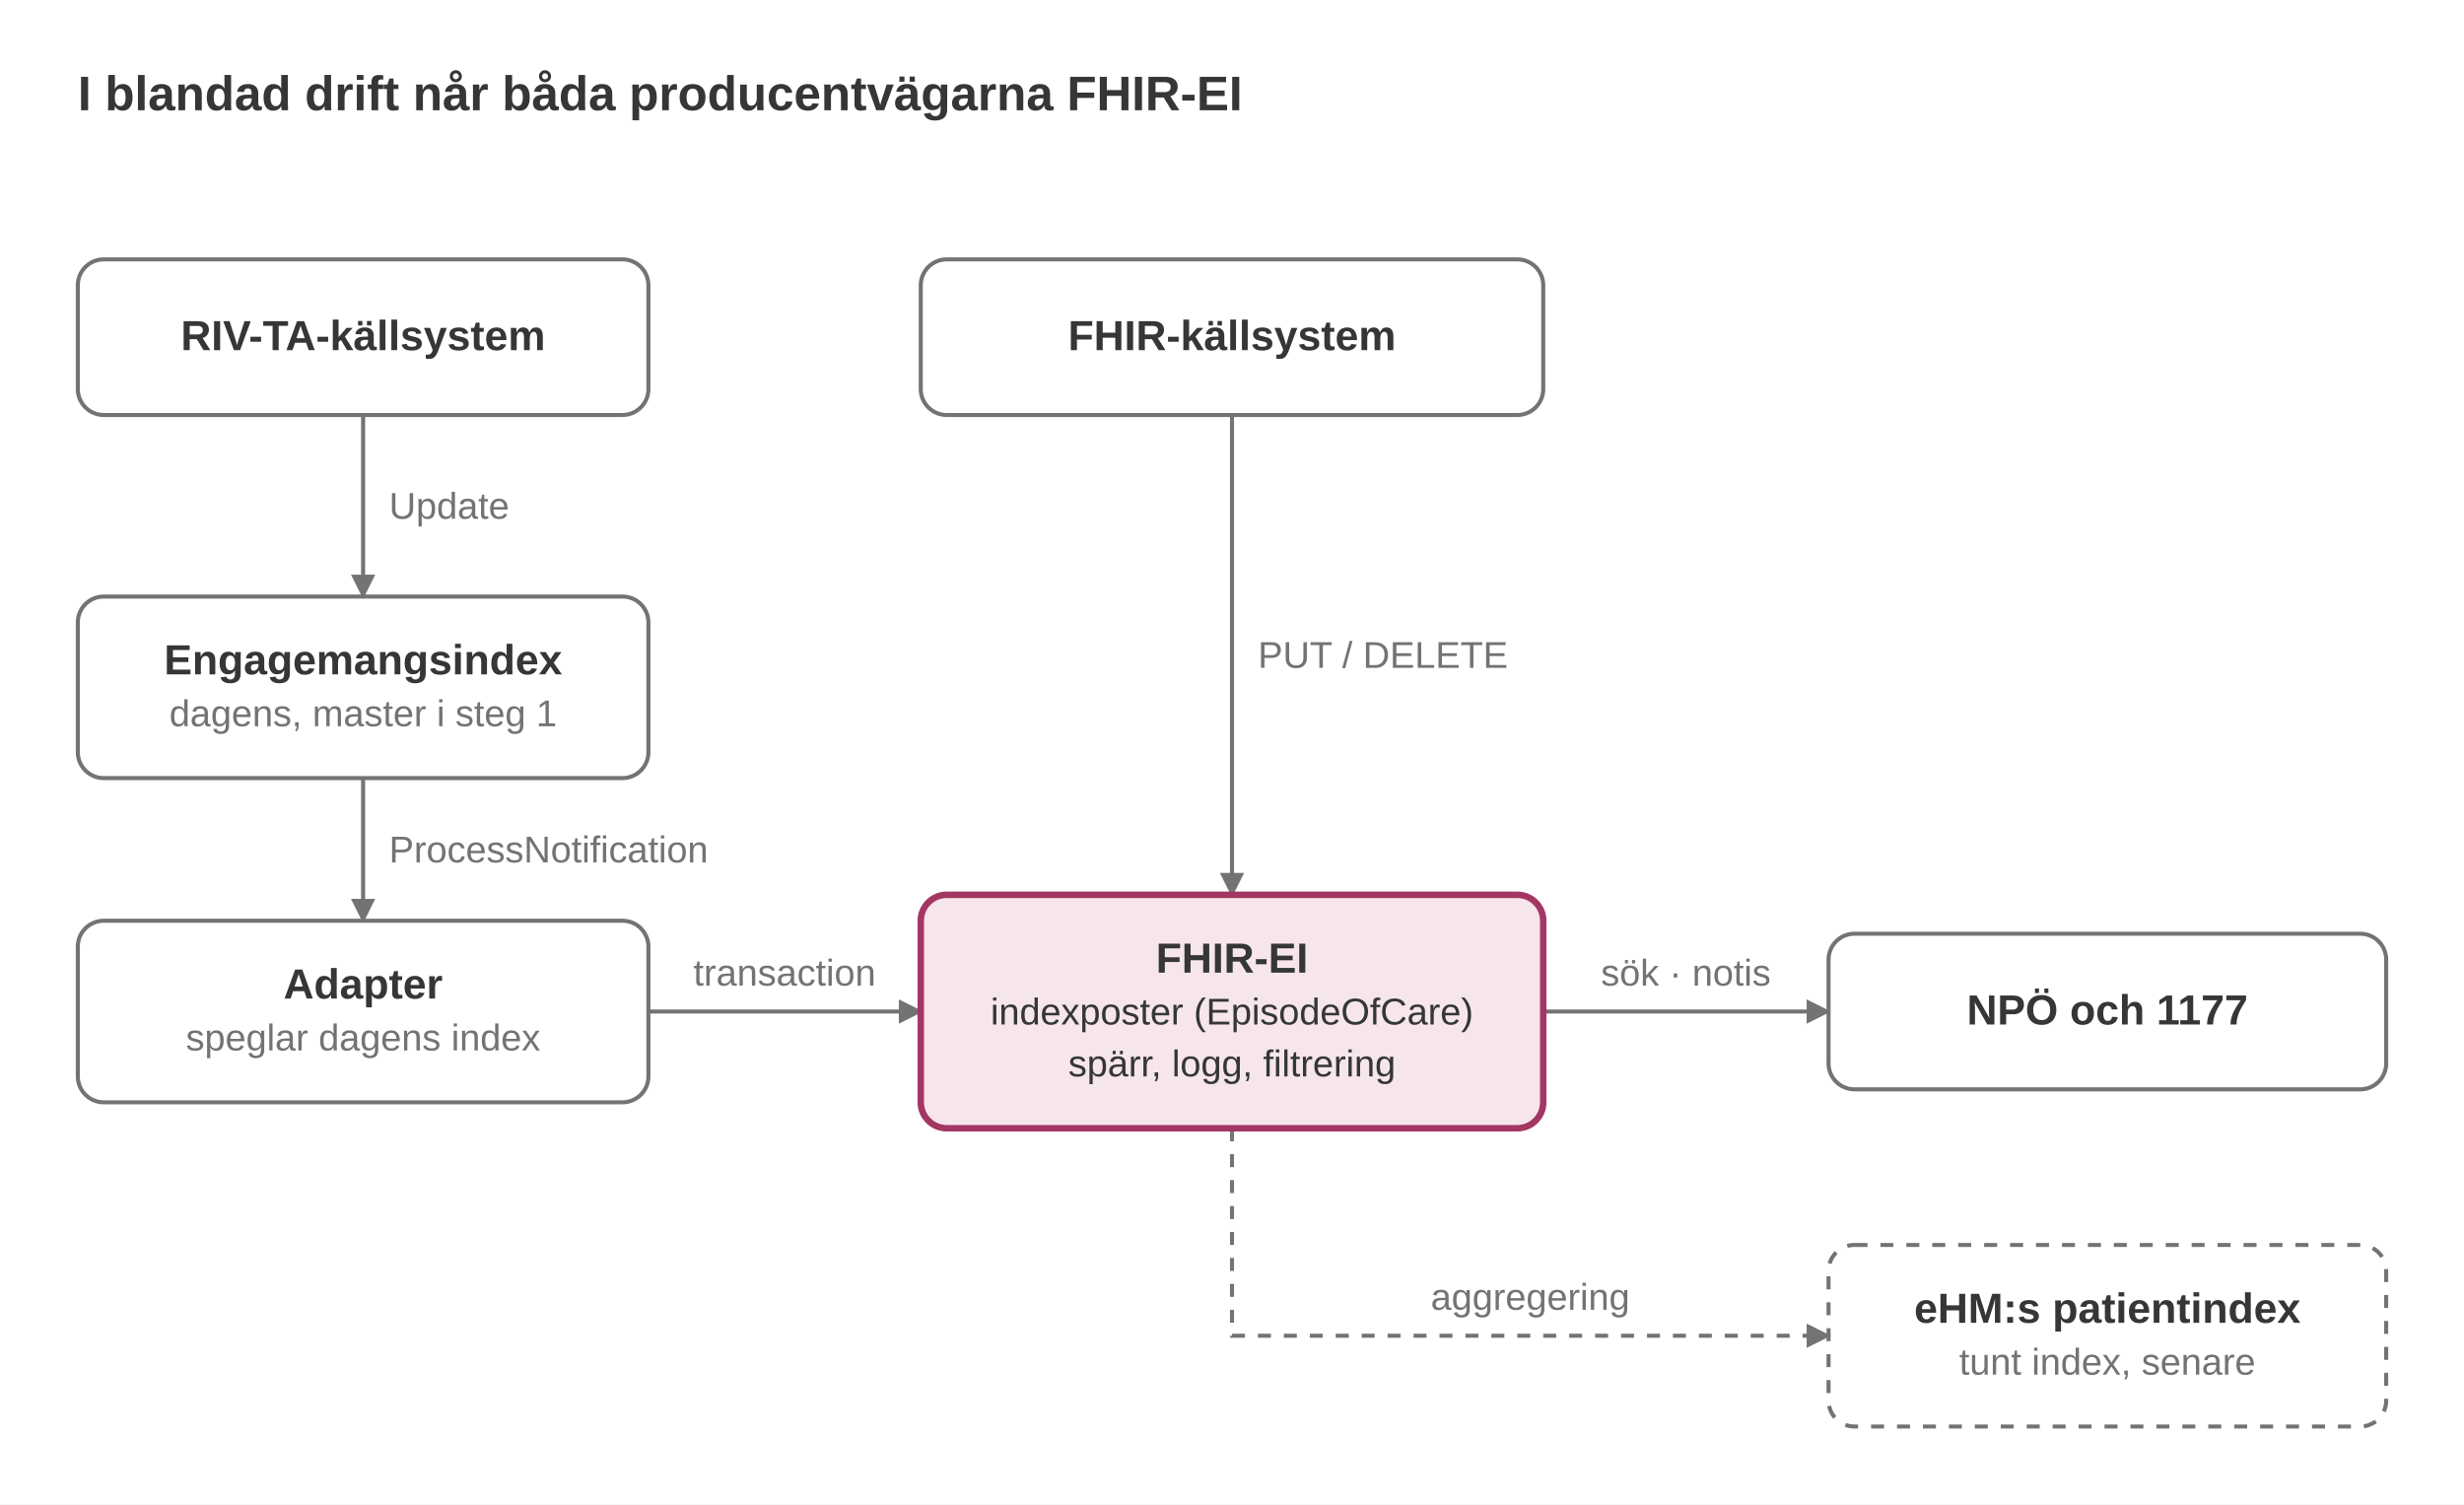
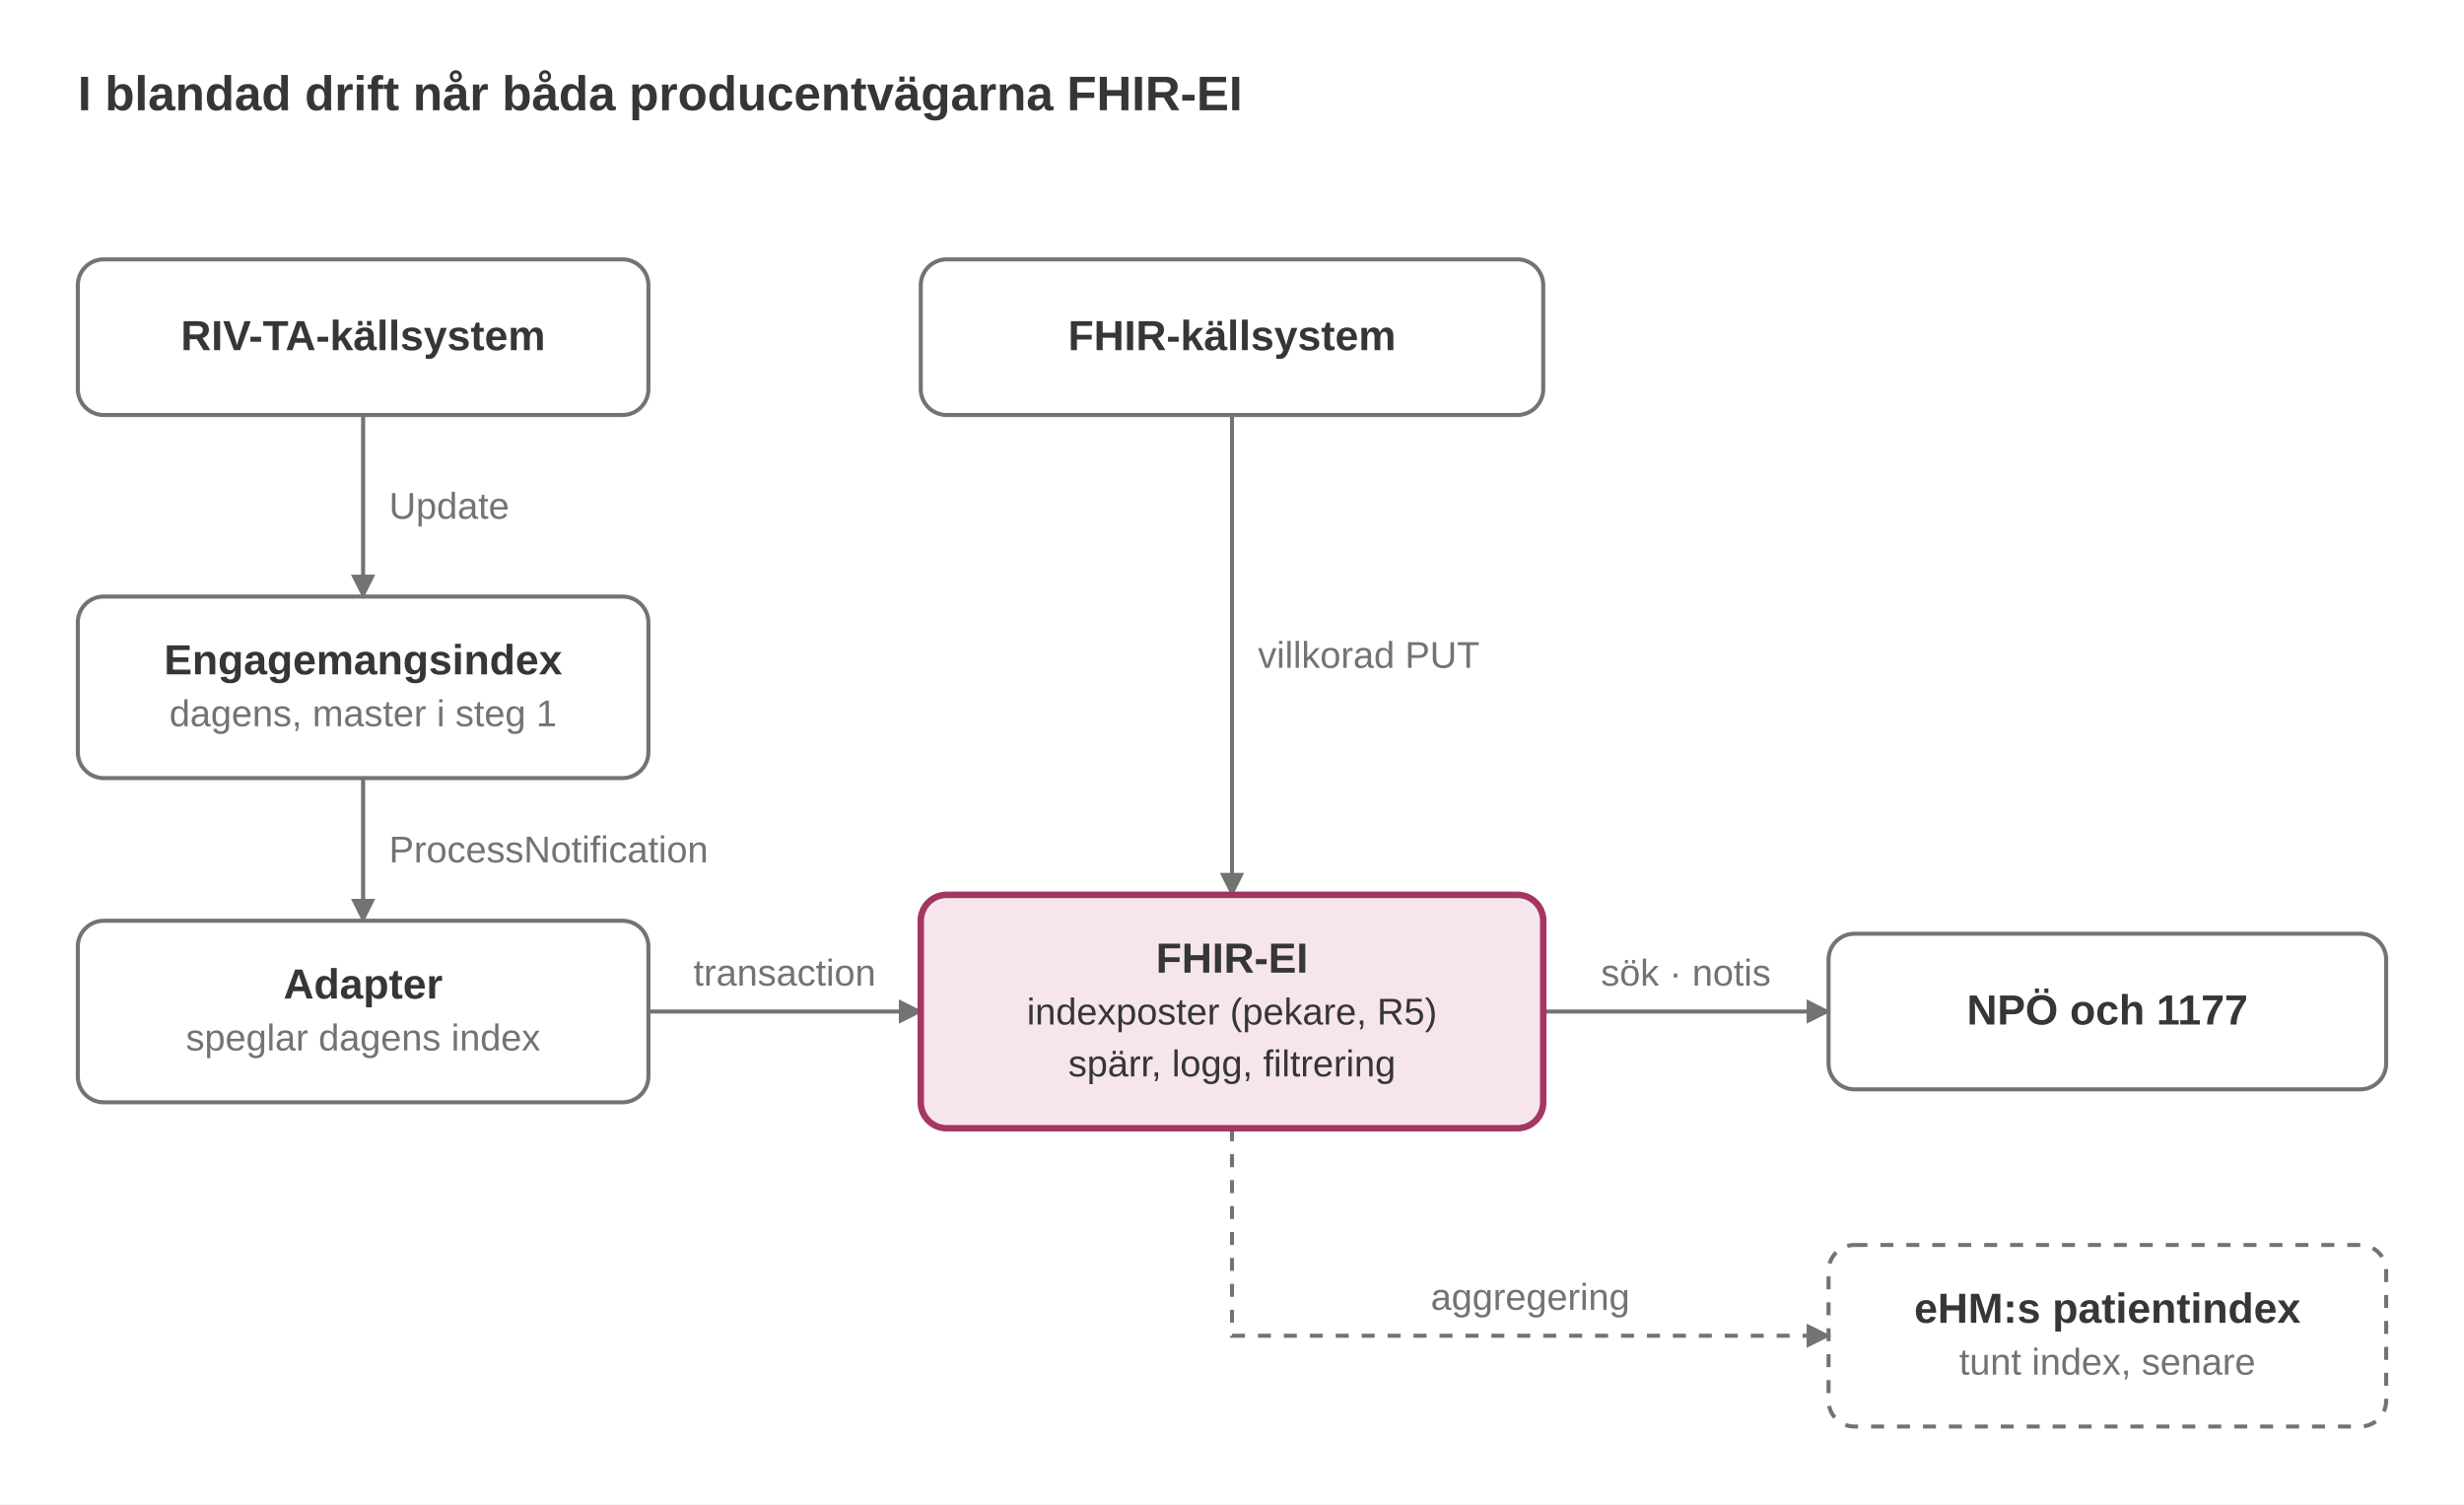
<svg xmlns="http://www.w3.org/2000/svg" viewBox="0 0 760 464" role="img" aria-labelledby="title" font-family="Arial, Helvetica, sans-serif" font-size="13">
  <defs>
    <marker id="ei-arrow" viewBox="0 0 10 10" refX="9" refY="5" markerWidth="6" markerHeight="6" orient="auto-start-reverse">
      <path d="M0 0L10 5L0 10z" fill="#727373" />
    </marker>
  </defs>
  <rect width="760" height="464" fill="#FFFFFF" />
  <text x="24" y="34" font-size="15" font-weight="600" fill="#353636">I blandad drift når båda producentvägarna FHIR-EI</text>
  <g fill="none" stroke="#727373" stroke-width="1.25">
    <path d="M112 128V184" marker-end="url(#ei-arrow)" />
    <path d="M112 240V284" marker-end="url(#ei-arrow)" />
    <path d="M380 128V276" marker-end="url(#ei-arrow)" />
    <path d="M200 312H284" marker-end="url(#ei-arrow)" />
    <path d="M476 312H564" marker-end="url(#ei-arrow)" />
    <path d="M380 348V412H564" stroke-dasharray="4 4" marker-end="url(#ei-arrow)" />
  </g>
  <rect x="24" y="80" width="176" height="48" rx="8" fill="none" stroke="#727373" stroke-width="1.25" />
  <text x="112" y="108" text-anchor="middle" font-weight="600" fill="#353636">RIV-TA-källsystem</text>
  <rect x="24" y="184" width="176" height="56" rx="8" fill="none" stroke="#727373" stroke-width="1.25" />
  <text x="112" y="208" text-anchor="middle" font-weight="600" fill="#353636">Engagemangsindex</text>
  <text x="112" y="224" text-anchor="middle" font-size="11.5" fill="#727373">dagens, master i steg 1</text>
  <rect x="24" y="284" width="176" height="56" rx="8" fill="none" stroke="#727373" stroke-width="1.25" />
  <text x="112" y="308" text-anchor="middle" font-weight="600" fill="#353636">Adapter</text>
  <text x="112" y="324" text-anchor="middle" font-size="11.5" fill="#727373">speglar dagens index</text>
  <rect x="284" y="80" width="192" height="48" rx="8" fill="none" stroke="#727373" stroke-width="1.25" />
  <text x="380" y="108" text-anchor="middle" font-weight="600" fill="#353636">FHIR-källsystem</text>
  <rect x="284" y="276" width="192" height="72" rx="8" fill="#F6E6EC" stroke="#A33662" stroke-width="2" />
  <text x="380" y="300" text-anchor="middle" font-weight="600" fill="#353636">FHIR-EI</text>
-   <text x="380" y="316" text-anchor="middle" font-size="11.5" fill="#353636">indexposter (EpisodeOfCare)</text>
+   <text x="380" y="316" text-anchor="middle" font-size="11.5" fill="#353636">indexposter (pekare, R5)</text>
  <text x="380" y="332" text-anchor="middle" font-size="11.5" fill="#353636">spärr, logg, filtrering</text>
  <rect x="564" y="288" width="172" height="48" rx="8" fill="none" stroke="#727373" stroke-width="1.25" />
  <text x="650" y="316" text-anchor="middle" font-weight="600" fill="#353636">NPÖ och 1177</text>
  <rect x="564" y="384" width="172" height="56" rx="8" fill="none" stroke="#727373" stroke-width="1.25" stroke-dasharray="4 4" />
  <text x="650" y="408" text-anchor="middle" font-weight="600" fill="#353636">eHM:s patientindex</text>
  <text x="650" y="424" text-anchor="middle" font-size="11.5" fill="#727373">tunt index, senare</text>
  <text x="120" y="160" font-size="11.5" fill="#727373">Update</text>
  <text x="120" y="266" font-size="11.5" fill="#727373">ProcessNotification</text>
-   <text x="388" y="206" font-size="11.5" fill="#727373">PUT / DELETE</text>
+   <text x="388" y="206" font-size="11.5" fill="#727373">villkorad PUT</text>
  <text x="242" y="304" text-anchor="middle" font-size="11.5" fill="#727373">transaction</text>
  <text x="520" y="304" text-anchor="middle" font-size="11.5" fill="#727373">sök · notis</text>
  <text x="472" y="404" text-anchor="middle" font-size="11.5" fill="#727373">aggregering</text>
</svg>
